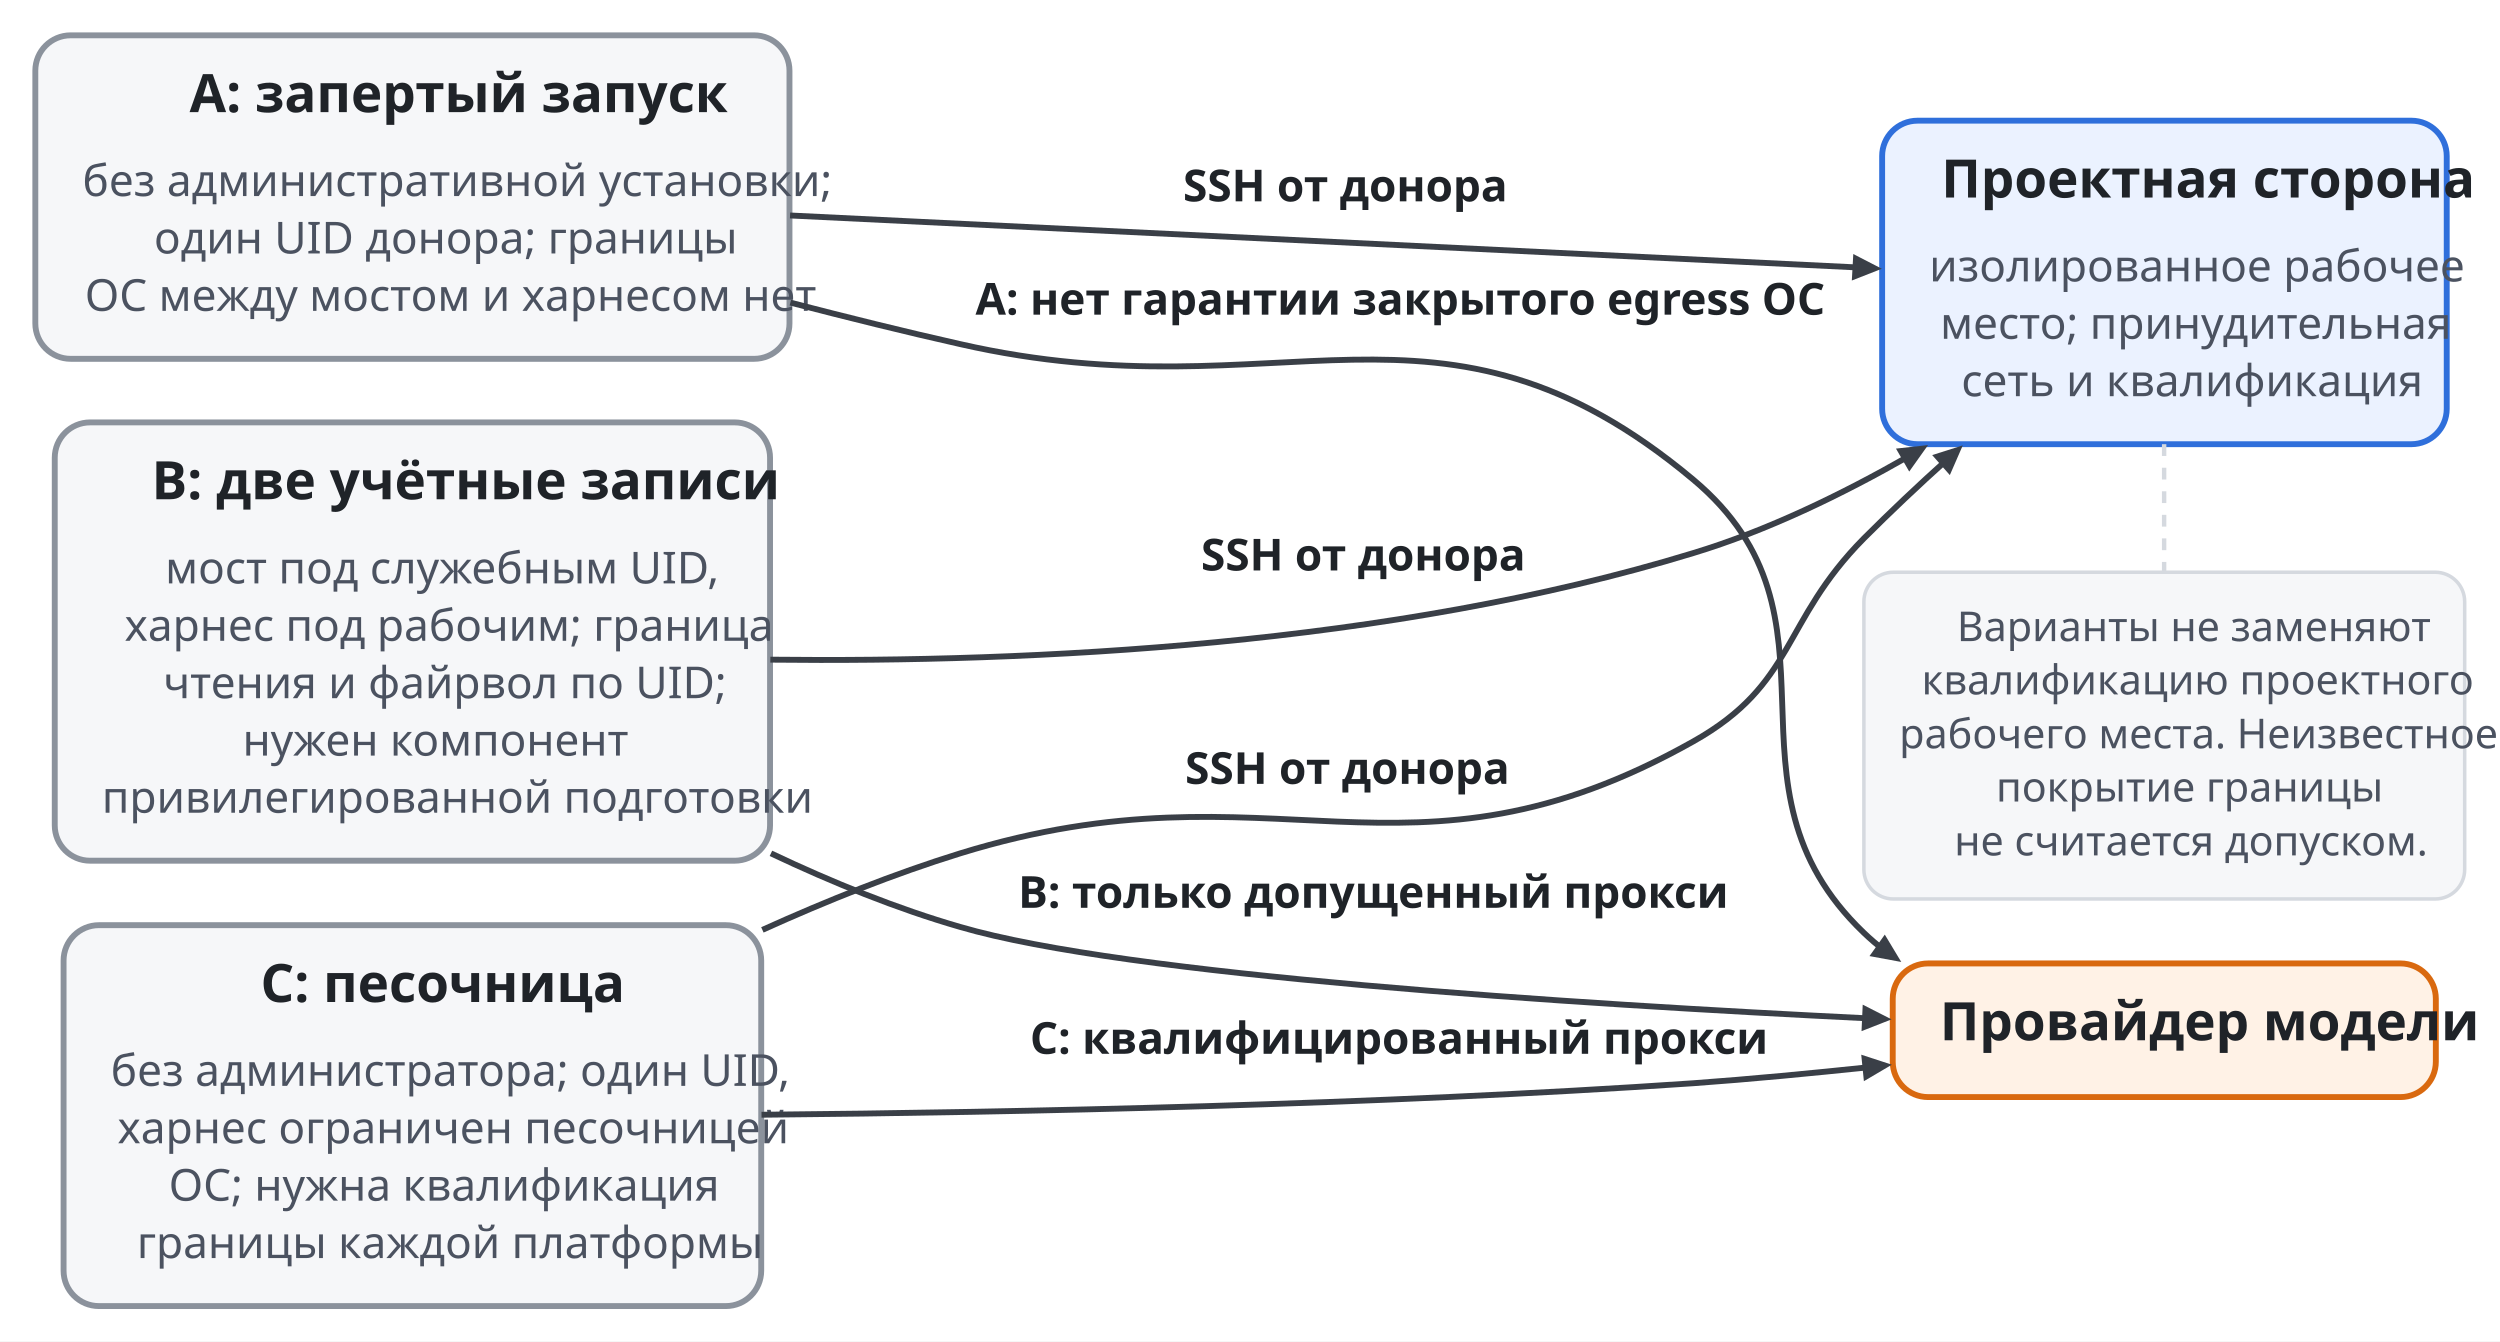
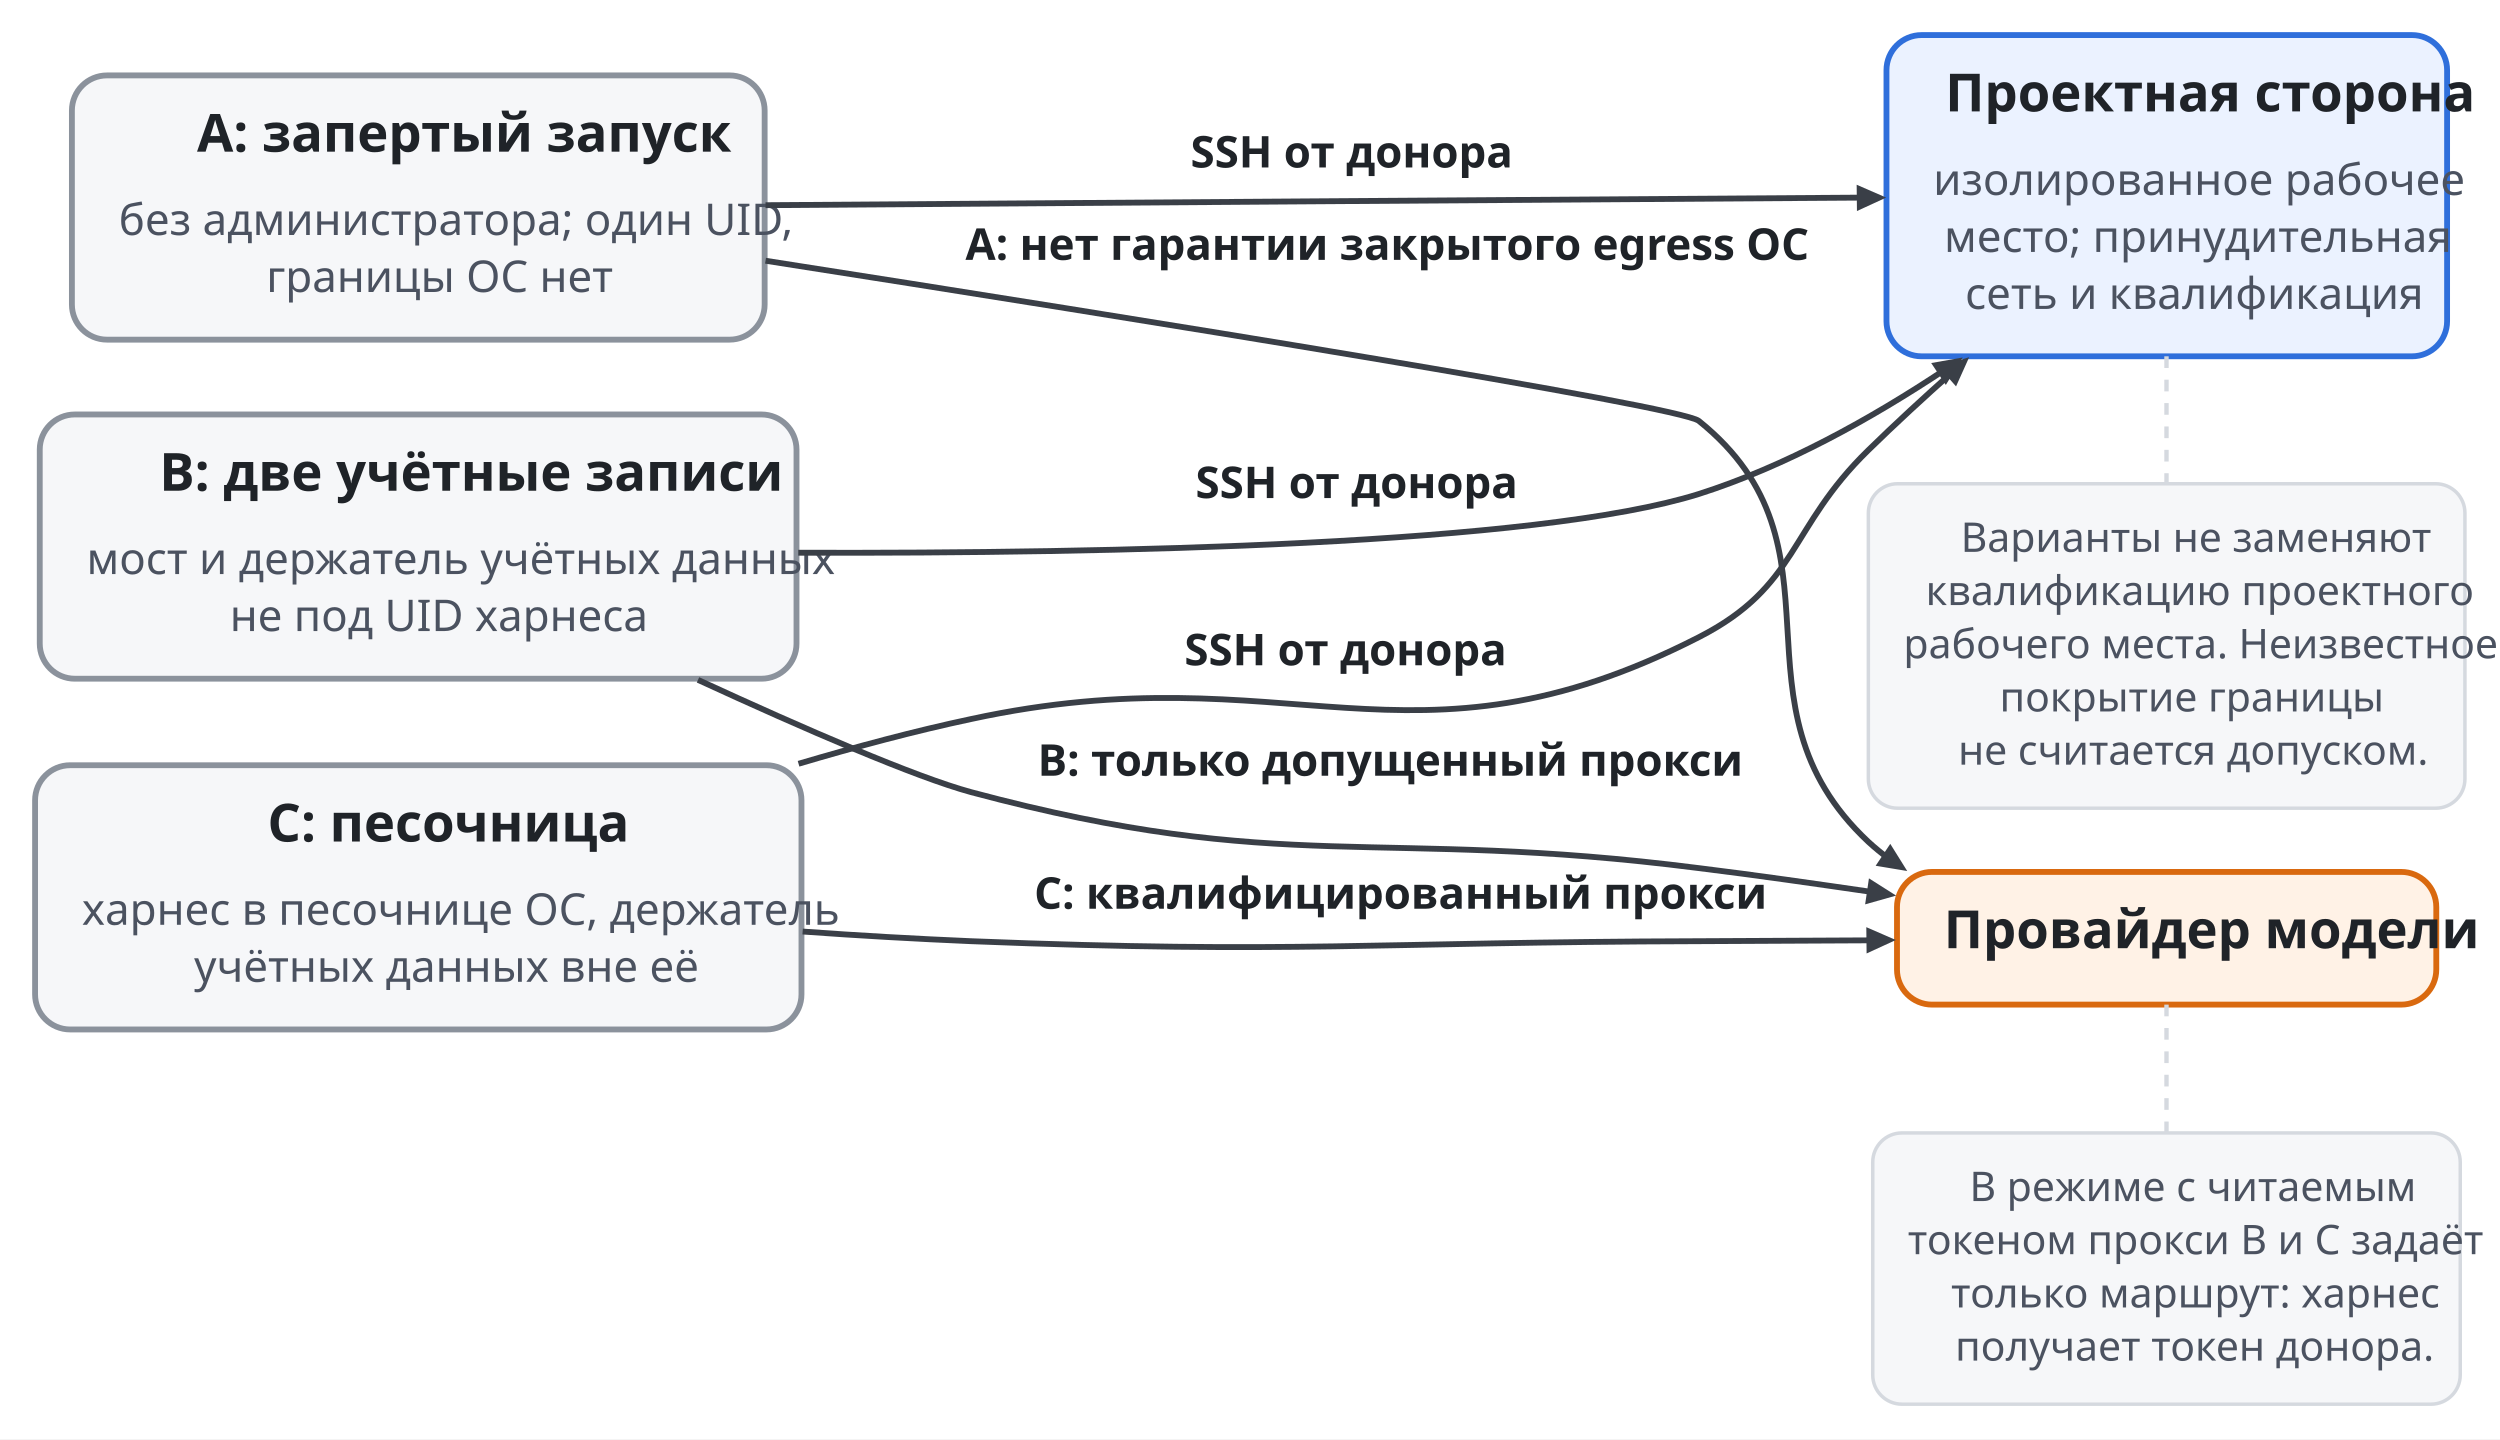
- <svg xmlns="http://www.w3.org/2000/svg" width="849.3" height="455.7" viewBox="0 0 849.3 455.7">
-   <rect width="849.3" height="455.7" fill="#ffffff" />
+ <svg xmlns="http://www.w3.org/2000/svg" width="855.3" height="492.4" viewBox="0 0 855.3 492.4">
+   <rect width="855.3" height="492.4" fill="#ffffff" />
  <g transform="translate(12 12)">
-     <rect x="6.6" y="131.5" width="243" height="148.9" rx="12" fill="#f6f7f9" stroke="#8b929c" stroke-width="2" class="box" data-id="b" />
-     <text x="39.5" y="157.6" font-size="18" fill="#1f2328">
+     <rect x="1.6" y="129.8" width="258.9" height="90.4" rx="12" fill="#f6f7f9" stroke="#8b929c" stroke-width="2" class="box" data-id="b" />
+     <text x="42.5" y="155.9" font-size="18" fill="#1f2328">
      <tspan font-family="PT Sans, sans-serif" font-weight="bold">B: две учётные записи</tspan>
    </text>
-     <text x="44.1" y="186.2" font-size="15" fill="#4b5260">
-       <tspan font-family="PT Sans, sans-serif">мост под служебным UID,</tspan>
+     <text x="17.6" y="184.4" font-size="15" fill="#4b5260">
+       <tspan font-family="PT Sans, sans-serif">мост и держатель учётных данных</tspan>
    </text>
-     <text x="30.3" y="205.7" font-size="15" fill="#4b5260">
-       <tspan font-family="PT Sans, sans-serif">харнес под рабочим; граница</tspan>
+     <text x="66.6" y="203.9" font-size="15" fill="#4b5260">
+       <tspan font-family="PT Sans, sans-serif">не под UID харнеса</tspan>
    </text>
-     <text x="43.4" y="225.2" font-size="15" fill="#4b5260">
-       <tspan font-family="PT Sans, sans-serif">чтения и файрвол по UID;</tspan>
-     </text>
-     <text x="70.4" y="244.7" font-size="15" fill="#4b5260">
-       <tspan font-family="PT Sans, sans-serif">нужен компонент</tspan>
-     </text>
-     <text x="22.6" y="264.1" font-size="15" fill="#4b5260">
-       <tspan font-family="PT Sans, sans-serif">привилегированной подготовки</tspan>
-     </text>
-     <rect x="0" y="0" width="256.2" height="109.9" rx="12" fill="#f6f7f9" stroke="#8b929c" stroke-width="2" class="box" data-id="a" />
-     <text x="52.4" y="26.1" font-size="18" fill="#1f2328">
+     <rect x="12.6" y="13.8" width="237" height="90.4" rx="12" fill="#f6f7f9" stroke="#8b929c" stroke-width="2" class="box" data-id="a" />
+     <text x="55.4" y="39.9" font-size="18" fill="#1f2328">
      <tspan font-family="PT Sans, sans-serif" font-weight="bold">A: запертый запуск</tspan>
    </text>
-     <text x="16" y="54.6" font-size="15" fill="#4b5260">
-       <tspan font-family="PT Sans, sans-serif">без административной установки;</tspan>
+     <text x="28.6" y="68.4" font-size="15" fill="#4b5260">
+       <tspan font-family="PT Sans, sans-serif">без администратора; один UID,</tspan>
    </text>
-     <text x="40.3" y="74.1" font-size="15" fill="#4b5260">
-       <tspan font-family="PT Sans, sans-serif">один UID донора; границы</tspan>
+     <text x="79.1" y="87.9" font-size="15" fill="#4b5260">
+       <tspan font-family="PT Sans, sans-serif">границы ОС нет</tspan>
    </text>
-     <text x="16.8" y="93.6" font-size="15" fill="#4b5260">
-       <tspan font-family="PT Sans, sans-serif">ОС между мостом и харнесом нет</tspan>
-     </text>
-     <rect x="9.6" y="302.3" width="237" height="129.4" rx="12" fill="#f6f7f9" stroke="#8b929c" stroke-width="2" class="box" data-id="c" />
-     <text x="76.5" y="328.4" font-size="18" fill="#1f2328">
+     <rect x="0" y="249.8" width="262.2" height="90.4" rx="12" fill="#f6f7f9" stroke="#8b929c" stroke-width="2" class="box" data-id="c" />
+     <text x="79.5" y="275.9" font-size="18" fill="#1f2328">
      <tspan font-family="PT Sans, sans-serif" font-weight="bold">C: песочница</tspan>
    </text>
-     <text x="25.6" y="356.9" font-size="15" fill="#4b5260">
-       <tspan font-family="PT Sans, sans-serif">без администратора; один UID,</tspan>
+     <text x="16" y="304.4" font-size="15" fill="#4b5260">
+       <tspan font-family="PT Sans, sans-serif">харнес в песочнице ОС, держатель</tspan>
    </text>
-     <text x="27.9" y="376.4" font-size="15" fill="#4b5260">
-       <tspan font-family="PT Sans, sans-serif">харнес ограничен песочницей</tspan>
+     <text x="54.4" y="323.9" font-size="15" fill="#4b5260">
+       <tspan font-family="PT Sans, sans-serif">учётных данных вне её</tspan>
    </text>
-     <text x="45.3" y="395.9" font-size="15" fill="#4b5260">
-       <tspan font-family="PT Sans, sans-serif">ОС; нужна квалификация</tspan>
-     </text>
-     <text x="34.5" y="415.4" font-size="15" fill="#4b5260">
-       <tspan font-family="PT Sans, sans-serif">границы каждой платформы</tspan>
-     </text>
-     <rect x="631" y="315.3" width="184.5" height="45.4" rx="12" fill="#fff2e6" stroke="#d9690f" stroke-width="2" class="box" data-id="provider" />
-     <text x="647" y="341.4" font-size="18" fill="#1f2328">
+     <rect x="637" y="286.3" width="184.5" height="45.4" rx="12" fill="#fff2e6" stroke="#d9690f" stroke-width="2" class="box" data-id="provider" />
+     <text x="653" y="312.4" font-size="18" fill="#1f2328">
      <tspan font-family="PT Sans, sans-serif" font-weight="bold">Провайдер модели</tspan>
    </text>
-     <rect x="627.4" y="29" width="191.8" height="109.9" rx="12" fill="#ebf2ff" stroke="#2f6fdb" stroke-width="2" class="box" data-id="project" />
-     <text x="647.5" y="55.1" font-size="18" fill="#1f2328">
+     <rect x="633.4" y="0" width="191.8" height="109.9" rx="12" fill="#ebf2ff" stroke="#2f6fdb" stroke-width="2" class="box" data-id="project" />
+     <text x="653.5" y="26.1" font-size="18" fill="#1f2328">
      <tspan font-family="PT Sans, sans-serif" font-weight="bold">Проектная сторона</tspan>
    </text>
-     <text x="643.4" y="83.6" font-size="15" fill="#4b5260">
+     <text x="649.4" y="54.7" font-size="15" fill="#4b5260">
      <tspan font-family="PT Sans, sans-serif">изолированное рабочее</tspan>
    </text>
-     <text x="647.1" y="103.1" font-size="15" fill="#4b5260">
+     <text x="653.1" y="74.2" font-size="15" fill="#4b5260">
      <tspan font-family="PT Sans, sans-serif">место; принудительная</tspan>
    </text>
-     <text x="654.3" y="122.6" font-size="15" fill="#4b5260">
+     <text x="660.3" y="93.7" font-size="15" fill="#4b5260">
      <tspan font-family="PT Sans, sans-serif">сеть и квалификация</tspan>
    </text>
-     <rect x="621.2" y="182.4" width="204.1" height="111" rx="10" fill="#f6f7f9" stroke="#d5d9df" stroke-width="1.2" class="note" data-id="note_project" />
-     <text x="652.8" y="205.8" font-size="14" fill="#4b5260">
+     <rect x="628.7" y="375.6" width="201" height="92.8" rx="10" fill="#f6f7f9" stroke="#d5d9df" stroke-width="1.2" class="note" data-id="note_provider" />
+     <text x="661.8" y="398.9" font-size="14" fill="#4b5260">
+       <tspan font-family="PT Sans, sans-serif">В режиме с читаемым</tspan>
+     </text>
+     <text x="640.7" y="417.1" font-size="14" fill="#4b5260">
+       <tspan font-family="PT Sans, sans-serif">токеном прокси B и C задаёт</tspan>
+     </text>
+     <text x="655.5" y="435.3" font-size="14" fill="#4b5260">
+       <tspan font-family="PT Sans, sans-serif">только маршрут: харнес</tspan>
+     </text>
+     <text x="656.9" y="453.5" font-size="14" fill="#4b5260">
+       <tspan font-family="PT Sans, sans-serif">получает токен донора.</tspan>
+     </text>
+     <path d="M 729.2 331.7 L 729.2 375.6" fill="none" stroke="#d5d9df" stroke-width="1.5" stroke-dasharray="4 4" class="connector" data-from="provider" data-to="note_provider" />
+     <rect x="627.2" y="153.5" width="204.1" height="111" rx="10" fill="#f6f7f9" stroke="#d5d9df" stroke-width="1.2" class="note" data-id="note_project" />
+     <text x="658.8" y="176.8" font-size="14" fill="#4b5260">
      <tspan font-family="PT Sans, sans-serif">Варианты не заменяют</tspan>
    </text>
-     <text x="640.8" y="223.9" font-size="14" fill="#4b5260">
+     <text x="646.8" y="195" font-size="14" fill="#4b5260">
      <tspan font-family="PT Sans, sans-serif">квалификацию проектного</tspan>
    </text>
-     <text x="633.2" y="242.2" font-size="14" fill="#4b5260">
+     <text x="639.2" y="213.2" font-size="14" fill="#4b5260">
      <tspan font-family="PT Sans, sans-serif">рабочего места. Неизвестное</tspan>
    </text>
-     <text x="666.1" y="260.3" font-size="14" fill="#4b5260">
+     <text x="672.1" y="231.4" font-size="14" fill="#4b5260">
      <tspan font-family="PT Sans, sans-serif">покрытие границы</tspan>
    </text>
-     <text x="651.9" y="278.6" font-size="14" fill="#4b5260">
+     <text x="657.9" y="249.6" font-size="14" fill="#4b5260">
      <tspan font-family="PT Sans, sans-serif">не считается допуском.</tspan>
    </text>
-     <path d="M 723.2 138.9 L 723.2 182.4" fill="none" stroke="#d5d9df" stroke-width="1.5" stroke-dasharray="4 4" class="connector" data-from="project" data-to="note_project" />
-     <path d="M 256.5 90.8 C 275.8 95.8 295.5 100.7 314.2 104.9 C 423.9 129.9 476.9 78.7 563.2 150.9 C 619.3 197.9 568.4 254.4 621.2 304.9 C 623.4 307 625.7 309 628.1 310.8 L 629 311.4" fill="none" stroke="#3a3f47" stroke-width="2" class="edge" data-from="a" data-to="provider" data-edge="e0" />
-     <polygon points="633.9,314.8 628.3,305.5 623.1,312.8" fill="#3a3f47" />
+     <path d="M 729.2 109.9 L 729.2 153.5" fill="none" stroke="#d5d9df" stroke-width="1.5" stroke-dasharray="4 4" class="connector" data-from="project" data-to="note_project" />
+     <path d="M 249.9 77.2 C 377.2 97.1 562.9 126.9 569.2 132 C 623 175.2 576.8 228.8 627.2 276 C 629.5 278.1 631.9 280.1 634.4 281.9 L 635.5 282.7" fill="none" stroke="#3a3f47" stroke-width="2" class="edge" data-from="a" data-to="provider" data-edge="e0" />
+     <polygon points="640.5,286 634.7,276.7 629.7,284.2" fill="#3a3f47" />
    <g class="label" data-edge="e0">
-       <text x="319.4" y="94.9" font-size="15" fill="#1f2328">
+       <text x="318.3" y="76.9" font-size="15" fill="#1f2328">
        <tspan font-family="PT Sans, sans-serif" font-weight="bold">A: нет гарантии закрытого egress ОС</tspan>
      </text>
    </g>
-     <path d="M 249.9 277.9 C 270.8 287.8 292.7 296.7 314.2 302.9 C 370.1 319.3 521.5 329 623.4 334 L 624.6 334" fill="none" stroke="#3a3f47" stroke-width="2" class="edge" data-from="b" data-to="provider" data-edge="e1" />
-     <polygon points="630.6,334.3 620.8,329.3 620.4,338.3" fill="#3a3f47" />
+     <path d="M 226.8 220.6 C 263.5 237.5 301.1 253.8 320.2 259 C 427.7 287.8 458.8 270.9 569.2 285 C 588.7 287.4 609.5 290.4 629.4 293.3 L 630.7 293.5" fill="none" stroke="#3a3f47" stroke-width="2" class="edge" data-from="b" data-to="provider" data-edge="e1" />
+     <polygon points="636.7,294.4 627.4,288.5 626.1,297.4" fill="#3a3f47" />
    <g class="label" data-edge="e1">
-       <text x="333.9" y="296.4" font-size="15" fill="#1f2328">
+       <text x="343" y="253.4" font-size="15" fill="#1f2328">
        <tspan font-family="PT Sans, sans-serif" font-weight="bold">B: только допущенный прокси</tspan>
      </text>
    </g>
-     <path d="M 246.7 366.7 C 334.1 365.9 456.2 363.3 563.2 356 C 582.7 354.6 603.5 352.6 623.4 350.5 L 624.7 350.3" fill="none" stroke="#3a3f47" stroke-width="2" class="edge" data-from="c" data-to="provider" data-edge="e2" />
-     <polygon points="630.7,349.7 620.3,346.3 621.2,355.3" fill="#3a3f47" />
+     <path d="M 262.6 306.7 C 281.9 308.1 301.5 309.2 320.2 310 C 430.8 314.4 458.5 310.3 569.2 310 C 588.6 309.9 609.4 309.8 629.3 309.7 L 630.6 309.7" fill="none" stroke="#3a3f47" stroke-width="2" class="edge" data-from="c" data-to="provider" data-edge="e2" />
+     <polygon points="636.6,309.6 626.5,305.2 626.6,314.2" fill="#3a3f47" />
    <g class="label" data-edge="e2">
-       <text x="337.9" y="346" font-size="15" fill="#1f2328">
+       <text x="341.8" y="298.9" font-size="15" fill="#1f2328">
        <tspan font-family="PT Sans, sans-serif" font-weight="bold">C: квалифицированный прокси</tspan>
      </text>
    </g>
-     <path d="M 256.4 61.2 C 364.9 66.5 519.1 74 619.9 78.9 L 621.3 79" fill="none" stroke="#3a3f47" stroke-width="2" class="edge" data-from="a" data-to="project" data-edge="e3" />
-     <polygon points="627.3,79.3 617.6,74.3 617.1,83.3" fill="#3a3f47" />
+     <path d="M 249.9 58.2 C 359.6 57.4 521.4 56.3 625.9 55.6 L 627.3 55.6" fill="none" stroke="#3a3f47" stroke-width="2" class="edge" data-from="a" data-to="project" data-edge="e3" />
+     <polygon points="633.3,55.6 623.2,51.2 623.3,60.2" fill="#3a3f47" />
    <g class="label" data-edge="e3">
-       <text x="389.9" y="56.4" font-size="15" fill="#1f2328">
+       <text x="395.3" y="45.3" font-size="15" fill="#1f2328">
        <tspan font-family="PT Sans, sans-serif" font-weight="bold">SSH от донора</tspan>
      </text>
    </g>
-     <path d="M 249.7 212.1 C 338.3 213.1 460.6 207.3 563.2 175.9 C 588.3 168.3 613.7 156 636.6 142.9 L 637.8 142.3" fill="none" stroke="#3a3f47" stroke-width="2" class="edge" data-from="b" data-to="project" data-edge="e4" />
-     <polygon points="643,139.2 632.1,140.4 636.6,148.2" fill="#3a3f47" />
+     <path d="M 261.1 177.1 C 369 177.4 513.9 174.4 569.2 157 C 598.7 147.6 628.1 131.3 653.5 114.4 L 654.5 113.7" fill="none" stroke="#3a3f47" stroke-width="2" class="edge" data-from="b" data-to="project" data-edge="e4" />
+     <polygon points="659.5,110.3 648.7,112.2 653.7,119.7" fill="#3a3f47" />
    <g class="label" data-edge="e4">
-       <text x="396" y="181.8" font-size="15" fill="#1f2328">
+       <text x="397" y="158.4" font-size="15" fill="#1f2328">
        <tspan font-family="PT Sans, sans-serif" font-weight="bold">SSH от донора</tspan>
      </text>
    </g>
-     <path d="M 247 303.9 C 268.9 294 291.9 284.8 314.2 277.9 C 421.2 244.9 465.6 294.8 563.2 239.9 C 598.1 220.3 593 199.4 621.2 170.9 C 630.1 162 639.7 152.9 649.4 144.2 L 650.4 143.3" fill="none" stroke="#3a3f47" stroke-width="2" class="edge" data-from="c" data-to="project" data-edge="e5" />
-     <polygon points="654.8,139.3 644.4,142.6 650.4,149.4" fill="#3a3f47" />
+     <path d="M 261.2 249.3 C 280.8 243.5 300.9 238.1 320.2 234 C 429.1 210.4 470.1 256.7 569.2 206 C 603.4 188.5 599.7 168.8 627.2 142 C 636.4 133 646.3 123.9 656.2 115.1 L 657.2 114.2" fill="none" stroke="#3a3f47" stroke-width="2" class="edge" data-from="c" data-to="project" data-edge="e5" />
+     <polygon points="661.7,110.2 651.2,113.4 657.2,120.2" fill="#3a3f47" />
    <g class="label" data-edge="e5">
-       <text x="390.6" y="254.3" font-size="15" fill="#1f2328">
+       <text x="393.2" y="215.6" font-size="15" fill="#1f2328">
        <tspan font-family="PT Sans, sans-serif" font-weight="bold">SSH от донора</tspan>
      </text>
    </g>
  </g>
</svg>
